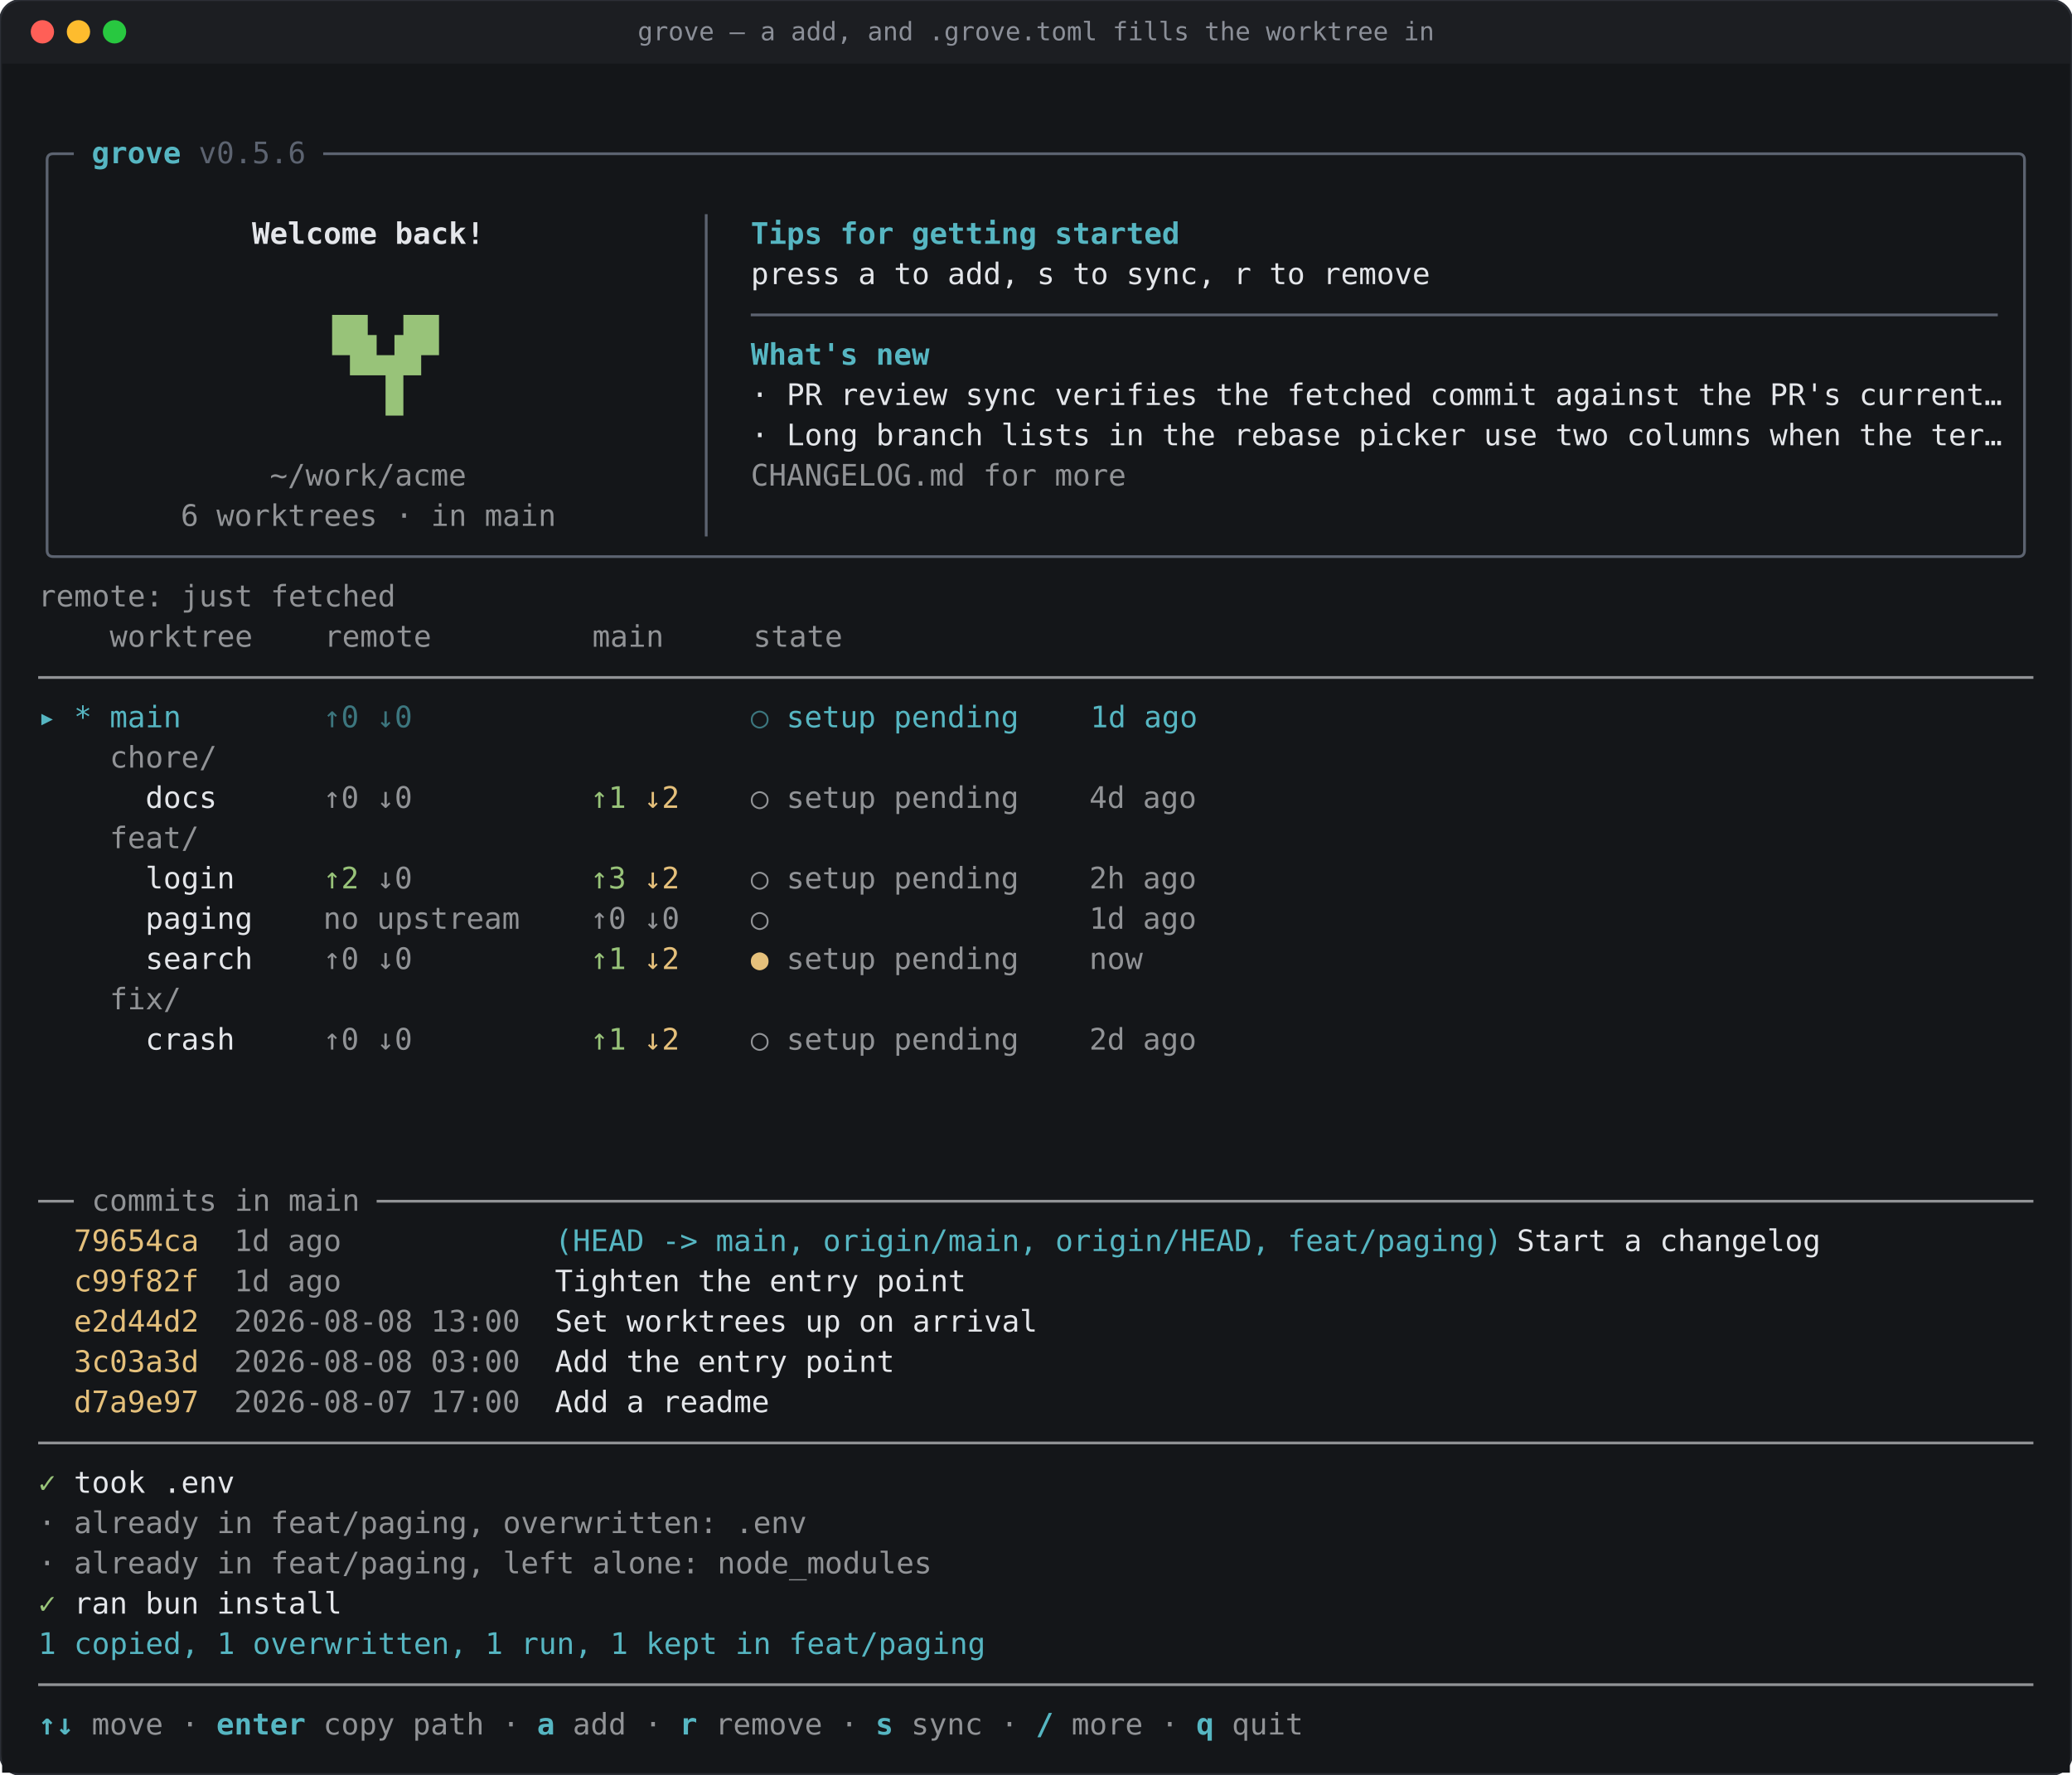
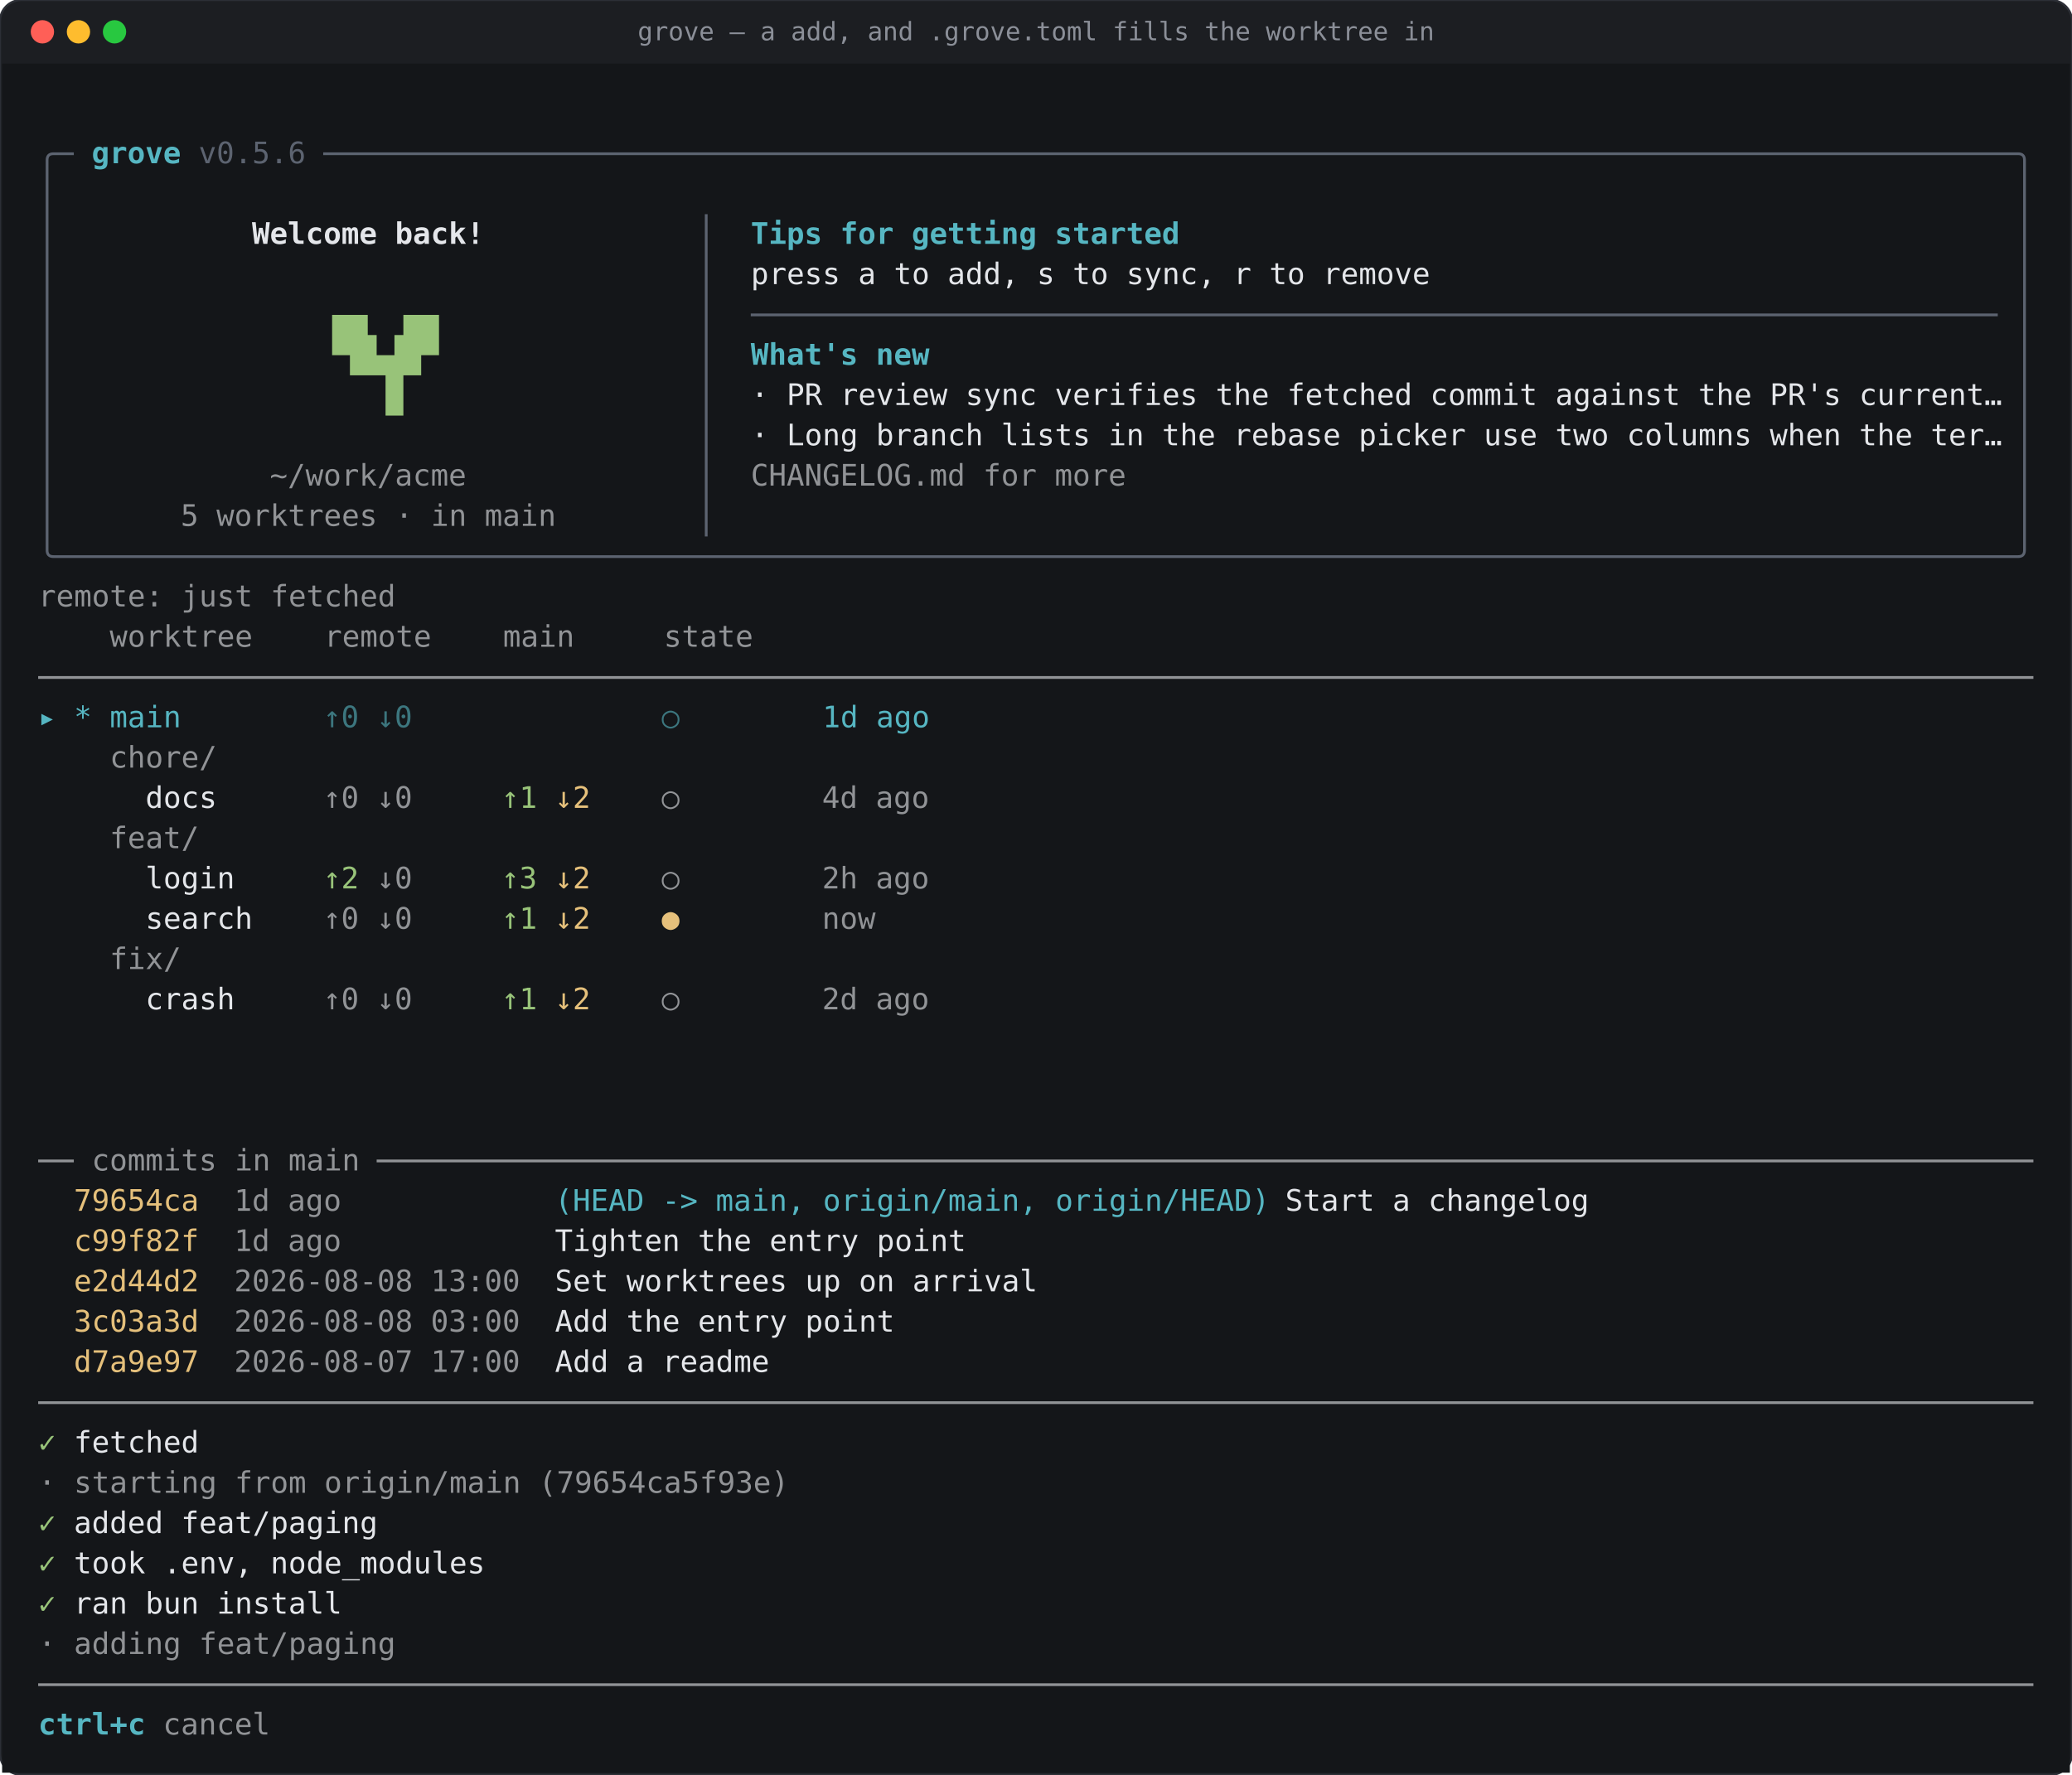
<svg xmlns="http://www.w3.org/2000/svg" width="977" height="837" viewBox="0 0 977 837" font-family="ui-monospace, SFMono-Regular, Menlo, Consolas, 'DejaVu Sans Mono', monospace" font-size="14">
  <rect width="977" height="837" rx="10" fill="#1c1e22" stroke="#2c2f36" />
  <rect x="1" y="30" width="975" height="806" fill="#141619" />
  <circle cx="20" cy="15" r="5.5" fill="#ff5f57" />
  <circle cx="37" cy="15" r="5.5" fill="#febc2e" />
  <circle cx="54" cy="15" r="5.5" fill="#28c840" />
  <text x="488.5" y="19" fill="#8b8f98" font-size="12" text-anchor="middle">grove — a add, and .grove.toml fills the worktree in</text>
  <path fill="#98c379" opacity="1" d="M156.60 148.50h4.20v9.50h-4.20zM160.80 148.50h8.40v9.50h-8.40zM169.20 148.50h4.20v9.50h-4.20zM190.20 148.50h4.20v9.50h-4.20zM194.40 148.50h8.40v9.50h-8.40zM202.80 148.50h4.20v9.50h-4.20zM156.60 158.00h4.20v9.50h-4.20zM160.80 158.00h4.20v9.50h-4.20zM165.00 158.00h4.20v9.50h-4.20zM165.00 167.50h4.20v9.50h-4.20zM169.20 158.00h8.40v19.00h-8.40zM177.60 167.50h8.40v9.50h-8.40zM186.00 158.00h8.40v19.00h-8.40zM194.40 158.00h4.20v9.50h-4.20zM198.60 158.00h4.20v9.50h-4.20zM194.40 167.50h4.20v9.50h-4.20zM202.80 158.00h4.20v9.50h-4.20zM181.80 177.00h4.20v19.00h-4.20zM186.00 177.00h4.20v19.00h-4.20z" />
  <path fill="none" stroke="#5c6370" stroke-width="1.3" opacity="1" d="M22.20 82.00V75.50Q22.20 72.50 25.20 72.50H26.40M26.40 72.50H34.80M152.40 72.50H950.40M954.60 82.00V75.50Q954.60 72.50 951.60 72.50H950.40M22.20 82.00V101.00M954.60 82.00V101.00M22.20 101.00V120.00M333.00 101.00V120.00M954.60 101.00V120.00M22.20 120.00V139.00M333.00 120.00V139.00M954.60 120.00V139.00M22.20 139.00V158.00M333.00 139.00V158.00M354.00 148.50H942.00M954.60 139.00V158.00M22.20 158.00V177.00M333.00 158.00V177.00M954.60 158.00V177.00M22.20 177.00V196.00M333.00 177.00V196.00M954.60 177.00V196.00M22.20 196.00V215.00M333.00 196.00V215.00M954.60 196.00V215.00M22.20 215.00V234.00M333.00 215.00V234.00M954.60 215.00V234.00M22.20 234.00V253.00M333.00 234.00V253.00M954.60 234.00V253.00M22.20 253.00V259.50Q22.20 262.50 25.20 262.50H26.40M26.40 262.50H950.40M954.60 253.00V259.50Q954.60 262.50 951.60 262.50H950.40" />
-   <path fill="none" stroke="#e4e6ea" stroke-width="1.3" opacity="0.6" d="M18.00 319.50H958.80M18.00 566.50H34.80M177.60 566.50H958.80M18.00 680.50H958.80M18.00 794.50H958.80" />
+   <path fill="none" stroke="#e4e6ea" stroke-width="1.3" opacity="0.6" d="M18.00 319.50H958.80M18.00 547.50H34.80M177.60 547.50H958.80M18.00 661.50H958.80M18.00 794.50H958.80" />
  <text x="43.2" y="77.0" fill="#56b6c2" font-weight="600" textLength="42.0" lengthAdjust="spacingAndGlyphs" xml:space="preserve">grove</text>
  <text x="85.2" y="77.0" fill="#5c6370" textLength="67.2" lengthAdjust="spacingAndGlyphs" xml:space="preserve"> v0.5.6 </text>
  <text x="118.8" y="115.0" fill="#e4e6ea" font-weight="600" textLength="109.2" lengthAdjust="spacingAndGlyphs" xml:space="preserve">Welcome back!</text>
  <text x="354.0" y="115.0" fill="#56b6c2" font-weight="600" textLength="201.6" lengthAdjust="spacingAndGlyphs" xml:space="preserve">Tips for getting started</text>
  <text x="337.2" y="134.0" fill="#e4e6ea" textLength="613.2" lengthAdjust="spacingAndGlyphs" xml:space="preserve">  press a to add, s to sync, r to remove                                 </text>
  <text x="354.0" y="172.0" fill="#56b6c2" font-weight="600" textLength="84.0" lengthAdjust="spacingAndGlyphs" xml:space="preserve">What's new</text>
  <text x="337.2" y="191.0" fill="#e4e6ea" textLength="613.2" lengthAdjust="spacingAndGlyphs" xml:space="preserve">  · PR review sync verifies the fetched commit against the PR's current… </text>
  <text x="337.2" y="210.0" fill="#e4e6ea" textLength="613.2" lengthAdjust="spacingAndGlyphs" xml:space="preserve">  · Long branch lists in the rebase picker use two columns when the ter… </text>
  <text x="127.2" y="229.0" fill="#e4e6ea" opacity="0.6" textLength="92.4" lengthAdjust="spacingAndGlyphs" xml:space="preserve">~/work/acme</text>
  <text x="354.0" y="229.0" fill="#e4e6ea" opacity="0.6" textLength="176.4" lengthAdjust="spacingAndGlyphs" xml:space="preserve">CHANGELOG.md for more</text>
-   <text x="85.2" y="248.0" fill="#e4e6ea" opacity="0.6" textLength="176.4" lengthAdjust="spacingAndGlyphs" xml:space="preserve">6 worktrees · in main</text>
+   <text x="85.2" y="248.0" fill="#e4e6ea" opacity="0.6" textLength="176.4" lengthAdjust="spacingAndGlyphs" xml:space="preserve">5 worktrees · in main</text>
  <text x="18.0" y="286.0" fill="#e4e6ea" opacity="0.6" textLength="168.0" lengthAdjust="spacingAndGlyphs" xml:space="preserve">remote: just fetched</text>
-   <text x="18.0" y="305.0" fill="#e4e6ea" opacity="0.6" textLength="378.0" lengthAdjust="spacingAndGlyphs" xml:space="preserve">    worktree    remote         main     state</text>
+   <text x="18.0" y="305.0" fill="#e4e6ea" opacity="0.6" textLength="336.0" lengthAdjust="spacingAndGlyphs" xml:space="preserve">    worktree    remote    main     state</text>
  <text x="18.0" y="343.0" fill="#56b6c2" textLength="134.4" lengthAdjust="spacingAndGlyphs" xml:space="preserve">▸ * main        </text>
  <text x="152.4" y="343.0" fill="#56b6c2" opacity="0.6" textLength="16.8" lengthAdjust="spacingAndGlyphs" xml:space="preserve">↑0</text>
  <text x="177.6" y="343.0" fill="#56b6c2" opacity="0.6" textLength="16.8" lengthAdjust="spacingAndGlyphs" xml:space="preserve">↓0</text>
-   <text x="354.0" y="343.0" fill="#56b6c2" opacity="0.6" textLength="8.4" lengthAdjust="spacingAndGlyphs" xml:space="preserve">○</text>
-   <text x="362.4" y="343.0" fill="#56b6c2" textLength="201.6" lengthAdjust="spacingAndGlyphs" xml:space="preserve"> setup pending    1d ago</text>
+   <text x="312.0" y="343.0" fill="#56b6c2" opacity="0.6" textLength="8.4" lengthAdjust="spacingAndGlyphs" xml:space="preserve">○</text>
+   <text x="320.4" y="343.0" fill="#56b6c2" textLength="117.6" lengthAdjust="spacingAndGlyphs" xml:space="preserve">        1d ago</text>
  <text x="18.0" y="362.0" fill="#e4e6ea" opacity="0.6" textLength="84.0" lengthAdjust="spacingAndGlyphs" xml:space="preserve">    chore/</text>
  <text x="18.0" y="381.0" fill="#e4e6ea" textLength="134.4" lengthAdjust="spacingAndGlyphs" xml:space="preserve">      docs      </text>
  <text x="152.4" y="381.0" fill="#e4e6ea" opacity="0.6" textLength="16.8" lengthAdjust="spacingAndGlyphs" xml:space="preserve">↑0</text>
  <text x="177.6" y="381.0" fill="#e4e6ea" opacity="0.6" textLength="16.8" lengthAdjust="spacingAndGlyphs" xml:space="preserve">↓0</text>
-   <text x="278.4" y="381.0" fill="#98c379" textLength="16.8" lengthAdjust="spacingAndGlyphs" xml:space="preserve">↑1</text>
-   <text x="303.6" y="381.0" fill="#e5c07b" textLength="16.8" lengthAdjust="spacingAndGlyphs" xml:space="preserve">↓2</text>
-   <text x="354.0" y="381.0" fill="#e4e6ea" opacity="0.6" textLength="126.0" lengthAdjust="spacingAndGlyphs" xml:space="preserve">○ setup pending</text>
-   <text x="513.6" y="381.0" fill="#e4e6ea" opacity="0.6" textLength="50.4" lengthAdjust="spacingAndGlyphs" xml:space="preserve">4d ago</text>
+   <text x="236.4" y="381.0" fill="#98c379" textLength="16.8" lengthAdjust="spacingAndGlyphs" xml:space="preserve">↑1</text>
+   <text x="261.6" y="381.0" fill="#e5c07b" textLength="16.8" lengthAdjust="spacingAndGlyphs" xml:space="preserve">↓2</text>
+   <text x="312.0" y="381.0" fill="#e4e6ea" opacity="0.6" textLength="8.4" lengthAdjust="spacingAndGlyphs" xml:space="preserve">○</text>
+   <text x="387.6" y="381.0" fill="#e4e6ea" opacity="0.6" textLength="50.4" lengthAdjust="spacingAndGlyphs" xml:space="preserve">4d ago</text>
  <text x="18.0" y="400.0" fill="#e4e6ea" opacity="0.6" textLength="75.6" lengthAdjust="spacingAndGlyphs" xml:space="preserve">    feat/</text>
  <text x="18.0" y="419.0" fill="#e4e6ea" textLength="134.4" lengthAdjust="spacingAndGlyphs" xml:space="preserve">      login     </text>
  <text x="152.4" y="419.0" fill="#98c379" textLength="16.8" lengthAdjust="spacingAndGlyphs" xml:space="preserve">↑2</text>
  <text x="177.6" y="419.0" fill="#e4e6ea" opacity="0.6" textLength="16.8" lengthAdjust="spacingAndGlyphs" xml:space="preserve">↓0</text>
-   <text x="278.4" y="419.0" fill="#98c379" textLength="16.8" lengthAdjust="spacingAndGlyphs" xml:space="preserve">↑3</text>
-   <text x="303.6" y="419.0" fill="#e5c07b" textLength="16.8" lengthAdjust="spacingAndGlyphs" xml:space="preserve">↓2</text>
-   <text x="354.0" y="419.0" fill="#e4e6ea" opacity="0.6" textLength="126.0" lengthAdjust="spacingAndGlyphs" xml:space="preserve">○ setup pending</text>
-   <text x="513.6" y="419.0" fill="#e4e6ea" opacity="0.6" textLength="50.4" lengthAdjust="spacingAndGlyphs" xml:space="preserve">2h ago</text>
-   <text x="18.0" y="438.0" fill="#e4e6ea" textLength="134.4" lengthAdjust="spacingAndGlyphs" xml:space="preserve">      paging    </text>
-   <text x="152.4" y="438.0" fill="#e4e6ea" opacity="0.6" textLength="92.4" lengthAdjust="spacingAndGlyphs" xml:space="preserve">no upstream</text>
-   <text x="278.4" y="438.0" fill="#e4e6ea" opacity="0.6" textLength="16.8" lengthAdjust="spacingAndGlyphs" xml:space="preserve">↑0</text>
-   <text x="303.6" y="438.0" fill="#e4e6ea" opacity="0.6" textLength="16.8" lengthAdjust="spacingAndGlyphs" xml:space="preserve">↓0</text>
-   <text x="354.0" y="438.0" fill="#e4e6ea" opacity="0.6" textLength="8.4" lengthAdjust="spacingAndGlyphs" xml:space="preserve">○</text>
-   <text x="513.6" y="438.0" fill="#e4e6ea" opacity="0.6" textLength="50.4" lengthAdjust="spacingAndGlyphs" xml:space="preserve">1d ago</text>
-   <text x="18.0" y="457.0" fill="#e4e6ea" textLength="134.4" lengthAdjust="spacingAndGlyphs" xml:space="preserve">      search    </text>
-   <text x="152.4" y="457.0" fill="#e4e6ea" opacity="0.6" textLength="16.8" lengthAdjust="spacingAndGlyphs" xml:space="preserve">↑0</text>
-   <text x="177.6" y="457.0" fill="#e4e6ea" opacity="0.6" textLength="16.8" lengthAdjust="spacingAndGlyphs" xml:space="preserve">↓0</text>
-   <text x="278.4" y="457.0" fill="#98c379" textLength="16.8" lengthAdjust="spacingAndGlyphs" xml:space="preserve">↑1</text>
-   <text x="303.6" y="457.0" fill="#e5c07b" textLength="16.8" lengthAdjust="spacingAndGlyphs" xml:space="preserve">↓2</text>
-   <text x="354.0" y="457.0" fill="#e5c07b" textLength="8.4" lengthAdjust="spacingAndGlyphs" xml:space="preserve">●</text>
-   <text x="362.4" y="457.0" fill="#e4e6ea" opacity="0.6" textLength="117.6" lengthAdjust="spacingAndGlyphs" xml:space="preserve"> setup pending</text>
-   <text x="513.6" y="457.0" fill="#e4e6ea" opacity="0.6" textLength="50.4" lengthAdjust="spacingAndGlyphs" xml:space="preserve">now   </text>
-   <text x="18.0" y="476.0" fill="#e4e6ea" opacity="0.6" textLength="67.2" lengthAdjust="spacingAndGlyphs" xml:space="preserve">    fix/</text>
-   <text x="18.0" y="495.0" fill="#e4e6ea" textLength="134.4" lengthAdjust="spacingAndGlyphs" xml:space="preserve">      crash     </text>
-   <text x="152.4" y="495.0" fill="#e4e6ea" opacity="0.6" textLength="16.8" lengthAdjust="spacingAndGlyphs" xml:space="preserve">↑0</text>
-   <text x="177.6" y="495.0" fill="#e4e6ea" opacity="0.6" textLength="16.8" lengthAdjust="spacingAndGlyphs" xml:space="preserve">↓0</text>
-   <text x="278.4" y="495.0" fill="#98c379" textLength="16.8" lengthAdjust="spacingAndGlyphs" xml:space="preserve">↑1</text>
-   <text x="303.6" y="495.0" fill="#e5c07b" textLength="16.8" lengthAdjust="spacingAndGlyphs" xml:space="preserve">↓2</text>
-   <text x="354.0" y="495.0" fill="#e4e6ea" opacity="0.6" textLength="126.0" lengthAdjust="spacingAndGlyphs" xml:space="preserve">○ setup pending</text>
-   <text x="513.6" y="495.0" fill="#e4e6ea" opacity="0.6" textLength="50.4" lengthAdjust="spacingAndGlyphs" xml:space="preserve">2d ago</text>
-   <text x="34.8" y="571.0" fill="#e4e6ea" opacity="0.6" textLength="142.8" lengthAdjust="spacingAndGlyphs" xml:space="preserve"> commits in main </text>
-   <text x="34.8" y="590.0" fill="#e5c07b" textLength="58.8" lengthAdjust="spacingAndGlyphs" xml:space="preserve">79654ca</text>
+   <text x="236.4" y="419.0" fill="#98c379" textLength="16.8" lengthAdjust="spacingAndGlyphs" xml:space="preserve">↑3</text>
+   <text x="261.6" y="419.0" fill="#e5c07b" textLength="16.8" lengthAdjust="spacingAndGlyphs" xml:space="preserve">↓2</text>
+   <text x="312.0" y="419.0" fill="#e4e6ea" opacity="0.6" textLength="8.4" lengthAdjust="spacingAndGlyphs" xml:space="preserve">○</text>
+   <text x="387.6" y="419.0" fill="#e4e6ea" opacity="0.6" textLength="50.4" lengthAdjust="spacingAndGlyphs" xml:space="preserve">2h ago</text>
+   <text x="18.0" y="438.0" fill="#e4e6ea" textLength="134.4" lengthAdjust="spacingAndGlyphs" xml:space="preserve">      search    </text>
+   <text x="152.4" y="438.0" fill="#e4e6ea" opacity="0.6" textLength="16.8" lengthAdjust="spacingAndGlyphs" xml:space="preserve">↑0</text>
+   <text x="177.6" y="438.0" fill="#e4e6ea" opacity="0.6" textLength="16.8" lengthAdjust="spacingAndGlyphs" xml:space="preserve">↓0</text>
+   <text x="236.4" y="438.0" fill="#98c379" textLength="16.8" lengthAdjust="spacingAndGlyphs" xml:space="preserve">↑1</text>
+   <text x="261.6" y="438.0" fill="#e5c07b" textLength="16.8" lengthAdjust="spacingAndGlyphs" xml:space="preserve">↓2</text>
+   <text x="312.0" y="438.0" fill="#e5c07b" textLength="8.4" lengthAdjust="spacingAndGlyphs" xml:space="preserve">●</text>
+   <text x="387.6" y="438.0" fill="#e4e6ea" opacity="0.6" textLength="50.4" lengthAdjust="spacingAndGlyphs" xml:space="preserve">now   </text>
+   <text x="18.0" y="457.0" fill="#e4e6ea" opacity="0.6" textLength="67.2" lengthAdjust="spacingAndGlyphs" xml:space="preserve">    fix/</text>
+   <text x="18.0" y="476.0" fill="#e4e6ea" textLength="134.4" lengthAdjust="spacingAndGlyphs" xml:space="preserve">      crash     </text>
+   <text x="152.4" y="476.0" fill="#e4e6ea" opacity="0.6" textLength="16.8" lengthAdjust="spacingAndGlyphs" xml:space="preserve">↑0</text>
+   <text x="177.6" y="476.0" fill="#e4e6ea" opacity="0.6" textLength="16.8" lengthAdjust="spacingAndGlyphs" xml:space="preserve">↓0</text>
+   <text x="236.4" y="476.0" fill="#98c379" textLength="16.8" lengthAdjust="spacingAndGlyphs" xml:space="preserve">↑1</text>
+   <text x="261.6" y="476.0" fill="#e5c07b" textLength="16.8" lengthAdjust="spacingAndGlyphs" xml:space="preserve">↓2</text>
+   <text x="312.0" y="476.0" fill="#e4e6ea" opacity="0.6" textLength="8.4" lengthAdjust="spacingAndGlyphs" xml:space="preserve">○</text>
+   <text x="387.6" y="476.0" fill="#e4e6ea" opacity="0.6" textLength="50.4" lengthAdjust="spacingAndGlyphs" xml:space="preserve">2d ago</text>
+   <text x="34.8" y="552.0" fill="#e4e6ea" opacity="0.6" textLength="142.8" lengthAdjust="spacingAndGlyphs" xml:space="preserve"> commits in main </text>
+   <text x="34.8" y="571.0" fill="#e5c07b" textLength="58.8" lengthAdjust="spacingAndGlyphs" xml:space="preserve">79654ca</text>
+   <text x="110.4" y="571.0" fill="#e4e6ea" opacity="0.6" textLength="134.4" lengthAdjust="spacingAndGlyphs" xml:space="preserve">1d ago          </text>
+   <text x="261.6" y="571.0" fill="#56b6c2" textLength="344.4" lengthAdjust="spacingAndGlyphs" xml:space="preserve">(HEAD -&gt; main, origin/main, origin/HEAD) </text>
+   <text x="606.0" y="571.0" fill="#e4e6ea" textLength="142.8" lengthAdjust="spacingAndGlyphs" xml:space="preserve">Start a changelog</text>
+   <text x="34.8" y="590.0" fill="#e5c07b" textLength="58.8" lengthAdjust="spacingAndGlyphs" xml:space="preserve">c99f82f</text>
  <text x="110.4" y="590.0" fill="#e4e6ea" opacity="0.6" textLength="134.4" lengthAdjust="spacingAndGlyphs" xml:space="preserve">1d ago          </text>
-   <text x="261.6" y="590.0" fill="#56b6c2" textLength="453.6" lengthAdjust="spacingAndGlyphs" xml:space="preserve">(HEAD -&gt; main, origin/main, origin/HEAD, feat/paging) </text>
-   <text x="715.2" y="590.0" fill="#e4e6ea" textLength="142.8" lengthAdjust="spacingAndGlyphs" xml:space="preserve">Start a changelog</text>
-   <text x="34.8" y="609.0" fill="#e5c07b" textLength="58.8" lengthAdjust="spacingAndGlyphs" xml:space="preserve">c99f82f</text>
-   <text x="110.4" y="609.0" fill="#e4e6ea" opacity="0.6" textLength="134.4" lengthAdjust="spacingAndGlyphs" xml:space="preserve">1d ago          </text>
-   <text x="244.8" y="609.0" fill="#e4e6ea" textLength="210.0" lengthAdjust="spacingAndGlyphs" xml:space="preserve">  Tighten the entry point</text>
-   <text x="34.8" y="628.0" fill="#e5c07b" textLength="58.8" lengthAdjust="spacingAndGlyphs" xml:space="preserve">e2d44d2</text>
-   <text x="110.4" y="628.0" fill="#e4e6ea" opacity="0.6" textLength="134.4" lengthAdjust="spacingAndGlyphs" xml:space="preserve">2026-08-08 13:00</text>
-   <text x="244.8" y="628.0" fill="#e4e6ea" textLength="243.6" lengthAdjust="spacingAndGlyphs" xml:space="preserve">  Set worktrees up on arrival</text>
-   <text x="34.8" y="647.0" fill="#e5c07b" textLength="58.8" lengthAdjust="spacingAndGlyphs" xml:space="preserve">3c03a3d</text>
-   <text x="110.4" y="647.0" fill="#e4e6ea" opacity="0.6" textLength="134.4" lengthAdjust="spacingAndGlyphs" xml:space="preserve">2026-08-08 03:00</text>
-   <text x="244.8" y="647.0" fill="#e4e6ea" textLength="176.4" lengthAdjust="spacingAndGlyphs" xml:space="preserve">  Add the entry point</text>
-   <text x="34.8" y="666.0" fill="#e5c07b" textLength="58.8" lengthAdjust="spacingAndGlyphs" xml:space="preserve">d7a9e97</text>
-   <text x="110.4" y="666.0" fill="#e4e6ea" opacity="0.6" textLength="134.4" lengthAdjust="spacingAndGlyphs" xml:space="preserve">2026-08-07 17:00</text>
-   <text x="244.8" y="666.0" fill="#e4e6ea" textLength="117.6" lengthAdjust="spacingAndGlyphs" xml:space="preserve">  Add a readme</text>
-   <text x="18.0" y="704.0" fill="#98c379" textLength="8.4" lengthAdjust="spacingAndGlyphs" xml:space="preserve">✓</text>
-   <text x="26.4" y="704.0" fill="#e4e6ea" textLength="84.0" lengthAdjust="spacingAndGlyphs" xml:space="preserve"> took .env</text>
-   <text x="18.0" y="723.0" fill="#e4e6ea" opacity="0.6" textLength="361.2" lengthAdjust="spacingAndGlyphs" xml:space="preserve">· already in feat/paging, overwritten: .env</text>
-   <text x="18.0" y="742.0" fill="#e4e6ea" opacity="0.6" textLength="420.0" lengthAdjust="spacingAndGlyphs" xml:space="preserve">· already in feat/paging, left alone: node_modules</text>
+   <text x="244.8" y="590.0" fill="#e4e6ea" textLength="210.0" lengthAdjust="spacingAndGlyphs" xml:space="preserve">  Tighten the entry point</text>
+   <text x="34.8" y="609.0" fill="#e5c07b" textLength="58.8" lengthAdjust="spacingAndGlyphs" xml:space="preserve">e2d44d2</text>
+   <text x="110.4" y="609.0" fill="#e4e6ea" opacity="0.6" textLength="134.4" lengthAdjust="spacingAndGlyphs" xml:space="preserve">2026-08-08 13:00</text>
+   <text x="244.8" y="609.0" fill="#e4e6ea" textLength="243.6" lengthAdjust="spacingAndGlyphs" xml:space="preserve">  Set worktrees up on arrival</text>
+   <text x="34.8" y="628.0" fill="#e5c07b" textLength="58.8" lengthAdjust="spacingAndGlyphs" xml:space="preserve">3c03a3d</text>
+   <text x="110.4" y="628.0" fill="#e4e6ea" opacity="0.6" textLength="134.4" lengthAdjust="spacingAndGlyphs" xml:space="preserve">2026-08-08 03:00</text>
+   <text x="244.8" y="628.0" fill="#e4e6ea" textLength="176.4" lengthAdjust="spacingAndGlyphs" xml:space="preserve">  Add the entry point</text>
+   <text x="34.8" y="647.0" fill="#e5c07b" textLength="58.8" lengthAdjust="spacingAndGlyphs" xml:space="preserve">d7a9e97</text>
+   <text x="110.4" y="647.0" fill="#e4e6ea" opacity="0.6" textLength="134.4" lengthAdjust="spacingAndGlyphs" xml:space="preserve">2026-08-07 17:00</text>
+   <text x="244.8" y="647.0" fill="#e4e6ea" textLength="117.6" lengthAdjust="spacingAndGlyphs" xml:space="preserve">  Add a readme</text>
+   <text x="18.0" y="685.0" fill="#98c379" textLength="8.4" lengthAdjust="spacingAndGlyphs" xml:space="preserve">✓</text>
+   <text x="26.4" y="685.0" fill="#e4e6ea" textLength="67.2" lengthAdjust="spacingAndGlyphs" xml:space="preserve"> fetched</text>
+   <text x="18.0" y="704.0" fill="#e4e6ea" opacity="0.6" textLength="352.8" lengthAdjust="spacingAndGlyphs" xml:space="preserve">· starting from origin/main (79654ca5f93e)</text>
+   <text x="18.0" y="723.0" fill="#98c379" textLength="8.4" lengthAdjust="spacingAndGlyphs" xml:space="preserve">✓</text>
+   <text x="26.4" y="723.0" fill="#e4e6ea" textLength="151.2" lengthAdjust="spacingAndGlyphs" xml:space="preserve"> added feat/paging</text>
+   <text x="18.0" y="742.0" fill="#98c379" textLength="8.4" lengthAdjust="spacingAndGlyphs" xml:space="preserve">✓</text>
+   <text x="26.4" y="742.0" fill="#e4e6ea" textLength="201.6" lengthAdjust="spacingAndGlyphs" xml:space="preserve"> took .env, node_modules</text>
  <text x="18.0" y="761.0" fill="#98c379" textLength="8.4" lengthAdjust="spacingAndGlyphs" xml:space="preserve">✓</text>
  <text x="26.4" y="761.0" fill="#e4e6ea" textLength="134.4" lengthAdjust="spacingAndGlyphs" xml:space="preserve"> ran bun install</text>
-   <text x="18.0" y="780.0" fill="#56b6c2" textLength="445.2" lengthAdjust="spacingAndGlyphs" xml:space="preserve">1 copied, 1 overwritten, 1 run, 1 kept in feat/paging</text>
-   <text x="18.0" y="818.0" fill="#56b6c2" font-weight="600" textLength="16.8" lengthAdjust="spacingAndGlyphs" xml:space="preserve">↑↓</text>
-   <text x="34.8" y="818.0" fill="#e4e6ea" opacity="0.6" textLength="67.2" lengthAdjust="spacingAndGlyphs" xml:space="preserve"> move · </text>
-   <text x="102.0" y="818.0" fill="#56b6c2" font-weight="600" textLength="42.0" lengthAdjust="spacingAndGlyphs" xml:space="preserve">enter</text>
-   <text x="144.0" y="818.0" fill="#e4e6ea" opacity="0.6" textLength="109.2" lengthAdjust="spacingAndGlyphs" xml:space="preserve"> copy path · </text>
-   <text x="253.2" y="818.0" fill="#56b6c2" font-weight="600" textLength="8.4" lengthAdjust="spacingAndGlyphs" xml:space="preserve">a</text>
-   <text x="261.6" y="818.0" fill="#e4e6ea" opacity="0.6" textLength="58.8" lengthAdjust="spacingAndGlyphs" xml:space="preserve"> add · </text>
-   <text x="320.4" y="818.0" fill="#56b6c2" font-weight="600" textLength="8.4" lengthAdjust="spacingAndGlyphs" xml:space="preserve">r</text>
-   <text x="328.8" y="818.0" fill="#e4e6ea" opacity="0.6" textLength="84.0" lengthAdjust="spacingAndGlyphs" xml:space="preserve"> remove · </text>
-   <text x="412.8" y="818.0" fill="#56b6c2" font-weight="600" textLength="8.4" lengthAdjust="spacingAndGlyphs" xml:space="preserve">s</text>
-   <text x="421.2" y="818.0" fill="#e4e6ea" opacity="0.6" textLength="67.2" lengthAdjust="spacingAndGlyphs" xml:space="preserve"> sync · </text>
-   <text x="488.4" y="818.0" fill="#56b6c2" font-weight="600" textLength="8.4" lengthAdjust="spacingAndGlyphs" xml:space="preserve">/</text>
-   <text x="496.8" y="818.0" fill="#e4e6ea" opacity="0.6" textLength="67.2" lengthAdjust="spacingAndGlyphs" xml:space="preserve"> more · </text>
-   <text x="564.0" y="818.0" fill="#56b6c2" font-weight="600" textLength="8.4" lengthAdjust="spacingAndGlyphs" xml:space="preserve">q</text>
-   <text x="572.4" y="818.0" fill="#e4e6ea" opacity="0.6" textLength="42.0" lengthAdjust="spacingAndGlyphs" xml:space="preserve"> quit</text>
+   <text x="18.0" y="780.0" fill="#e4e6ea" opacity="0.6" textLength="168.0" lengthAdjust="spacingAndGlyphs" xml:space="preserve">· adding feat/paging</text>
+   <text x="18.0" y="818.0" fill="#56b6c2" font-weight="600" textLength="50.4" lengthAdjust="spacingAndGlyphs" xml:space="preserve">ctrl+c</text>
+   <text x="68.4" y="818.0" fill="#e4e6ea" opacity="0.6" textLength="58.8" lengthAdjust="spacingAndGlyphs" xml:space="preserve"> cancel</text>
</svg>
